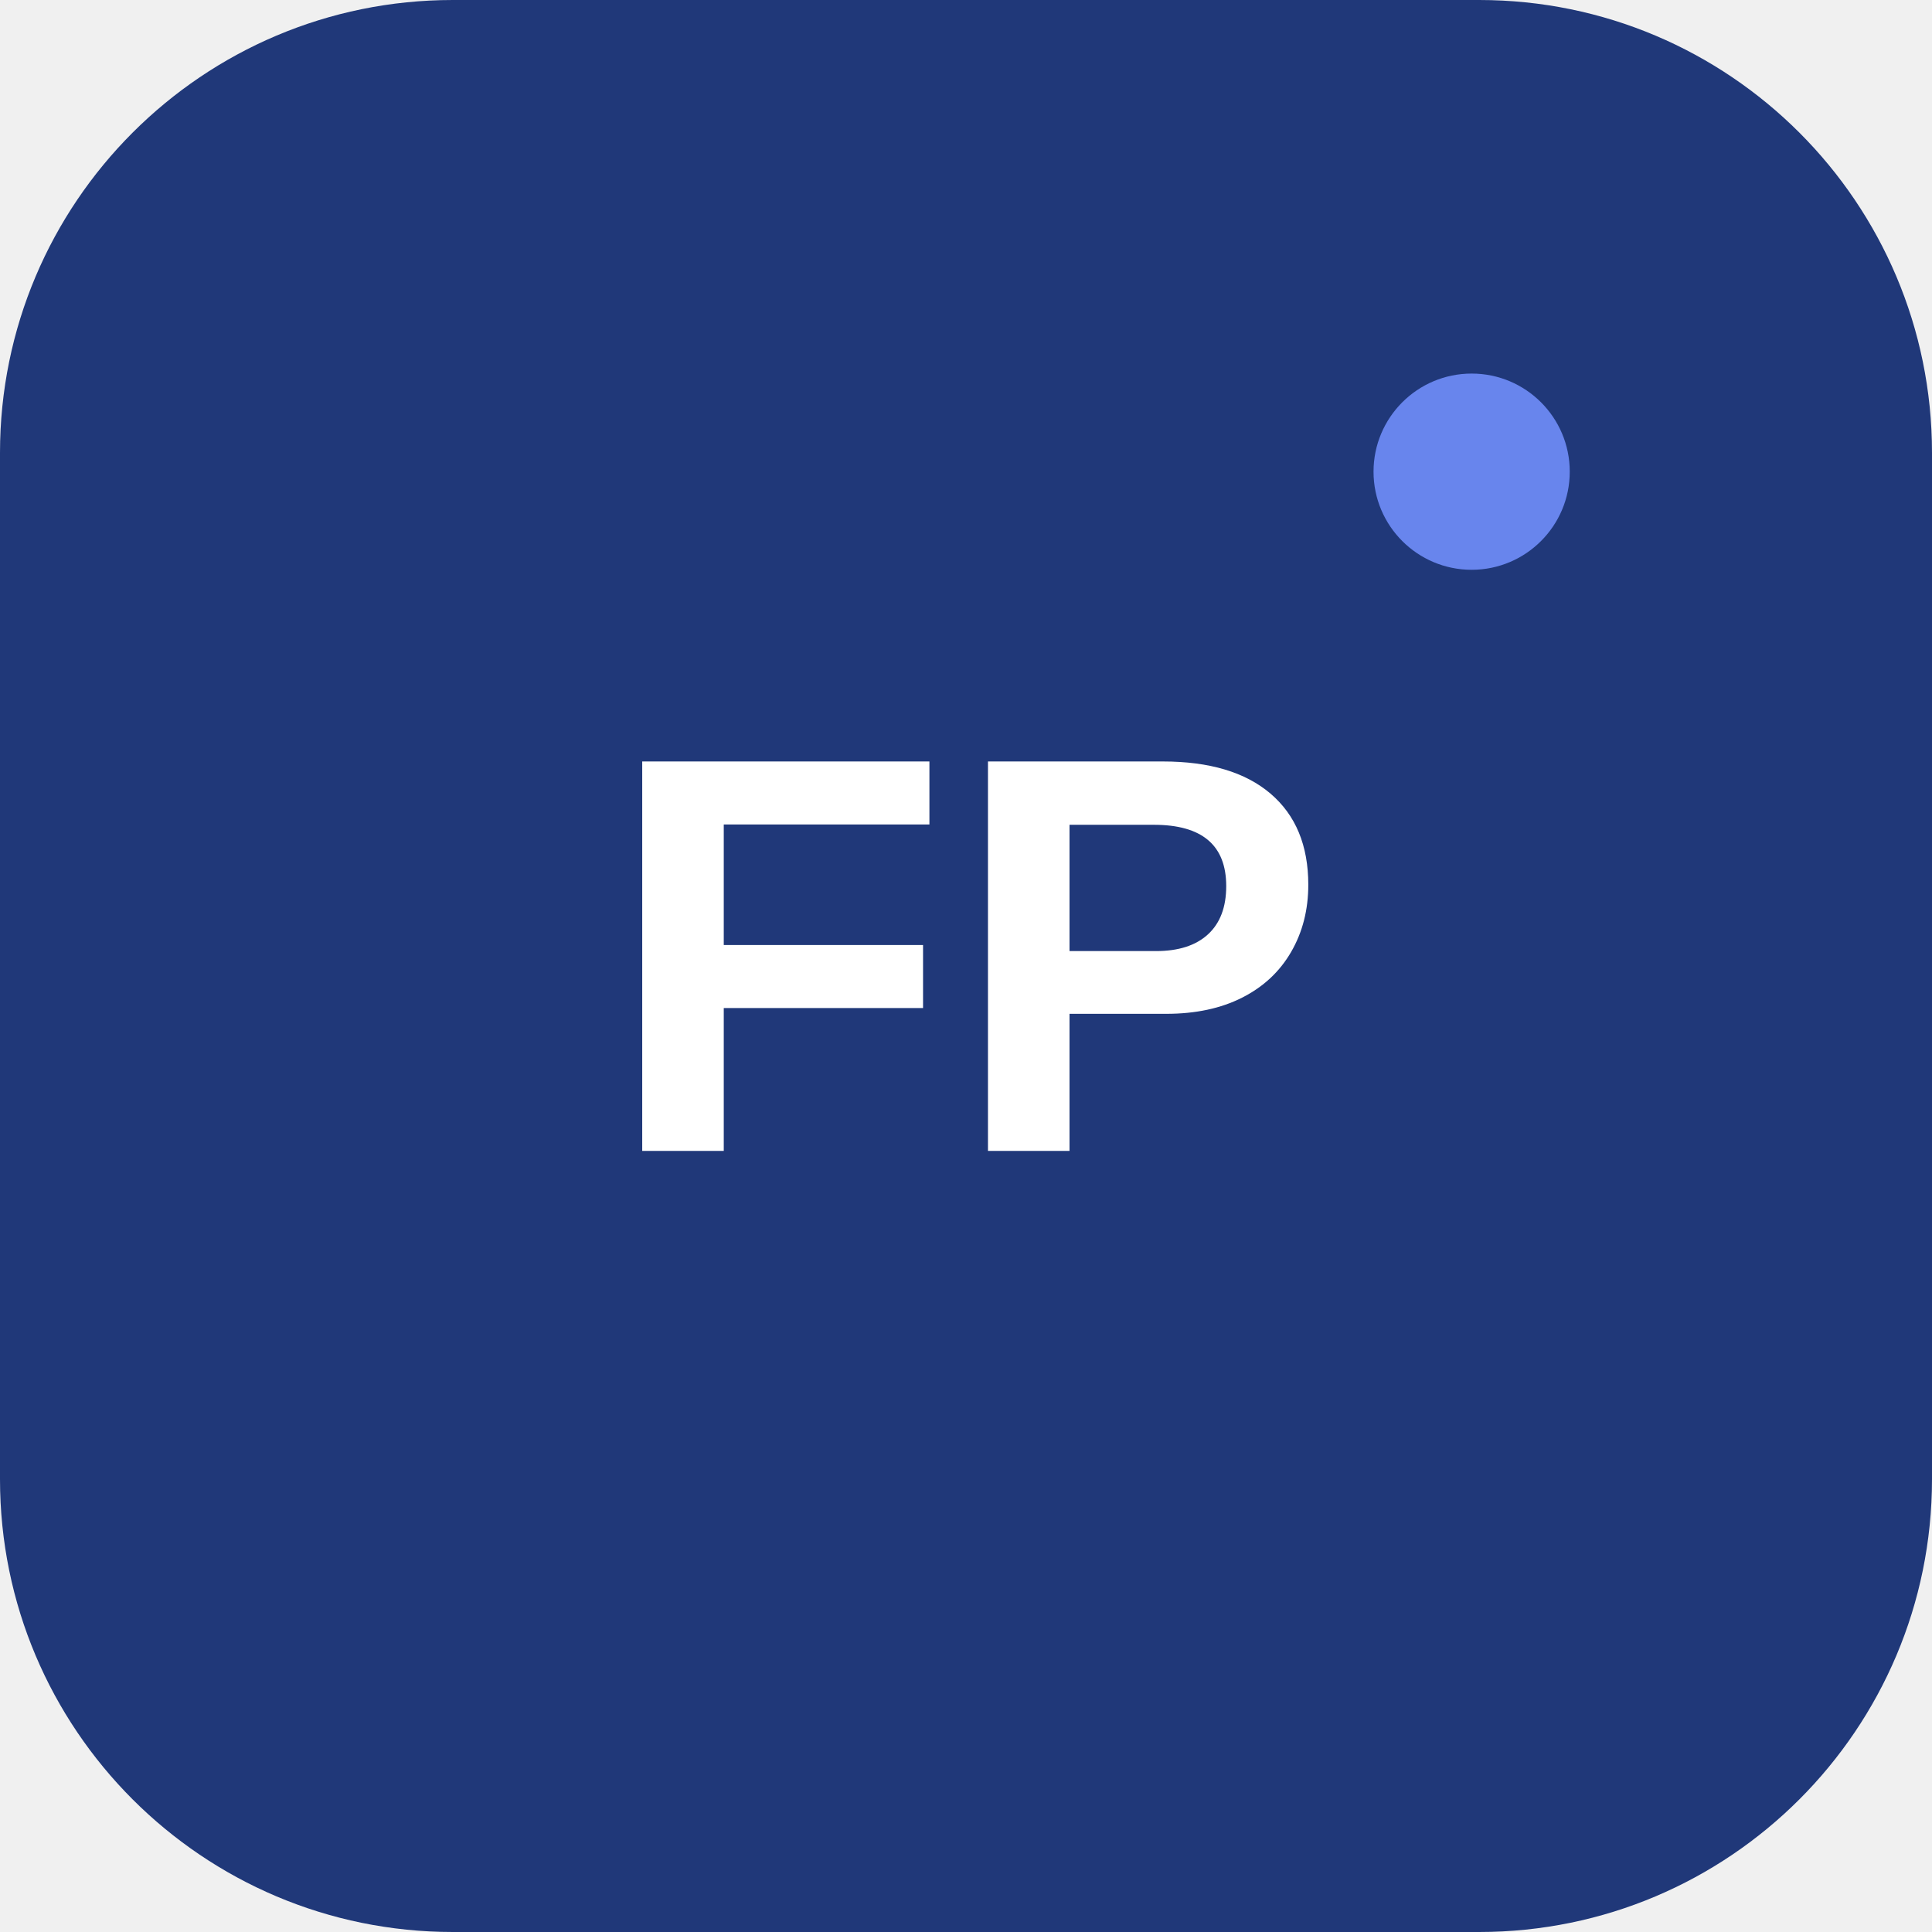
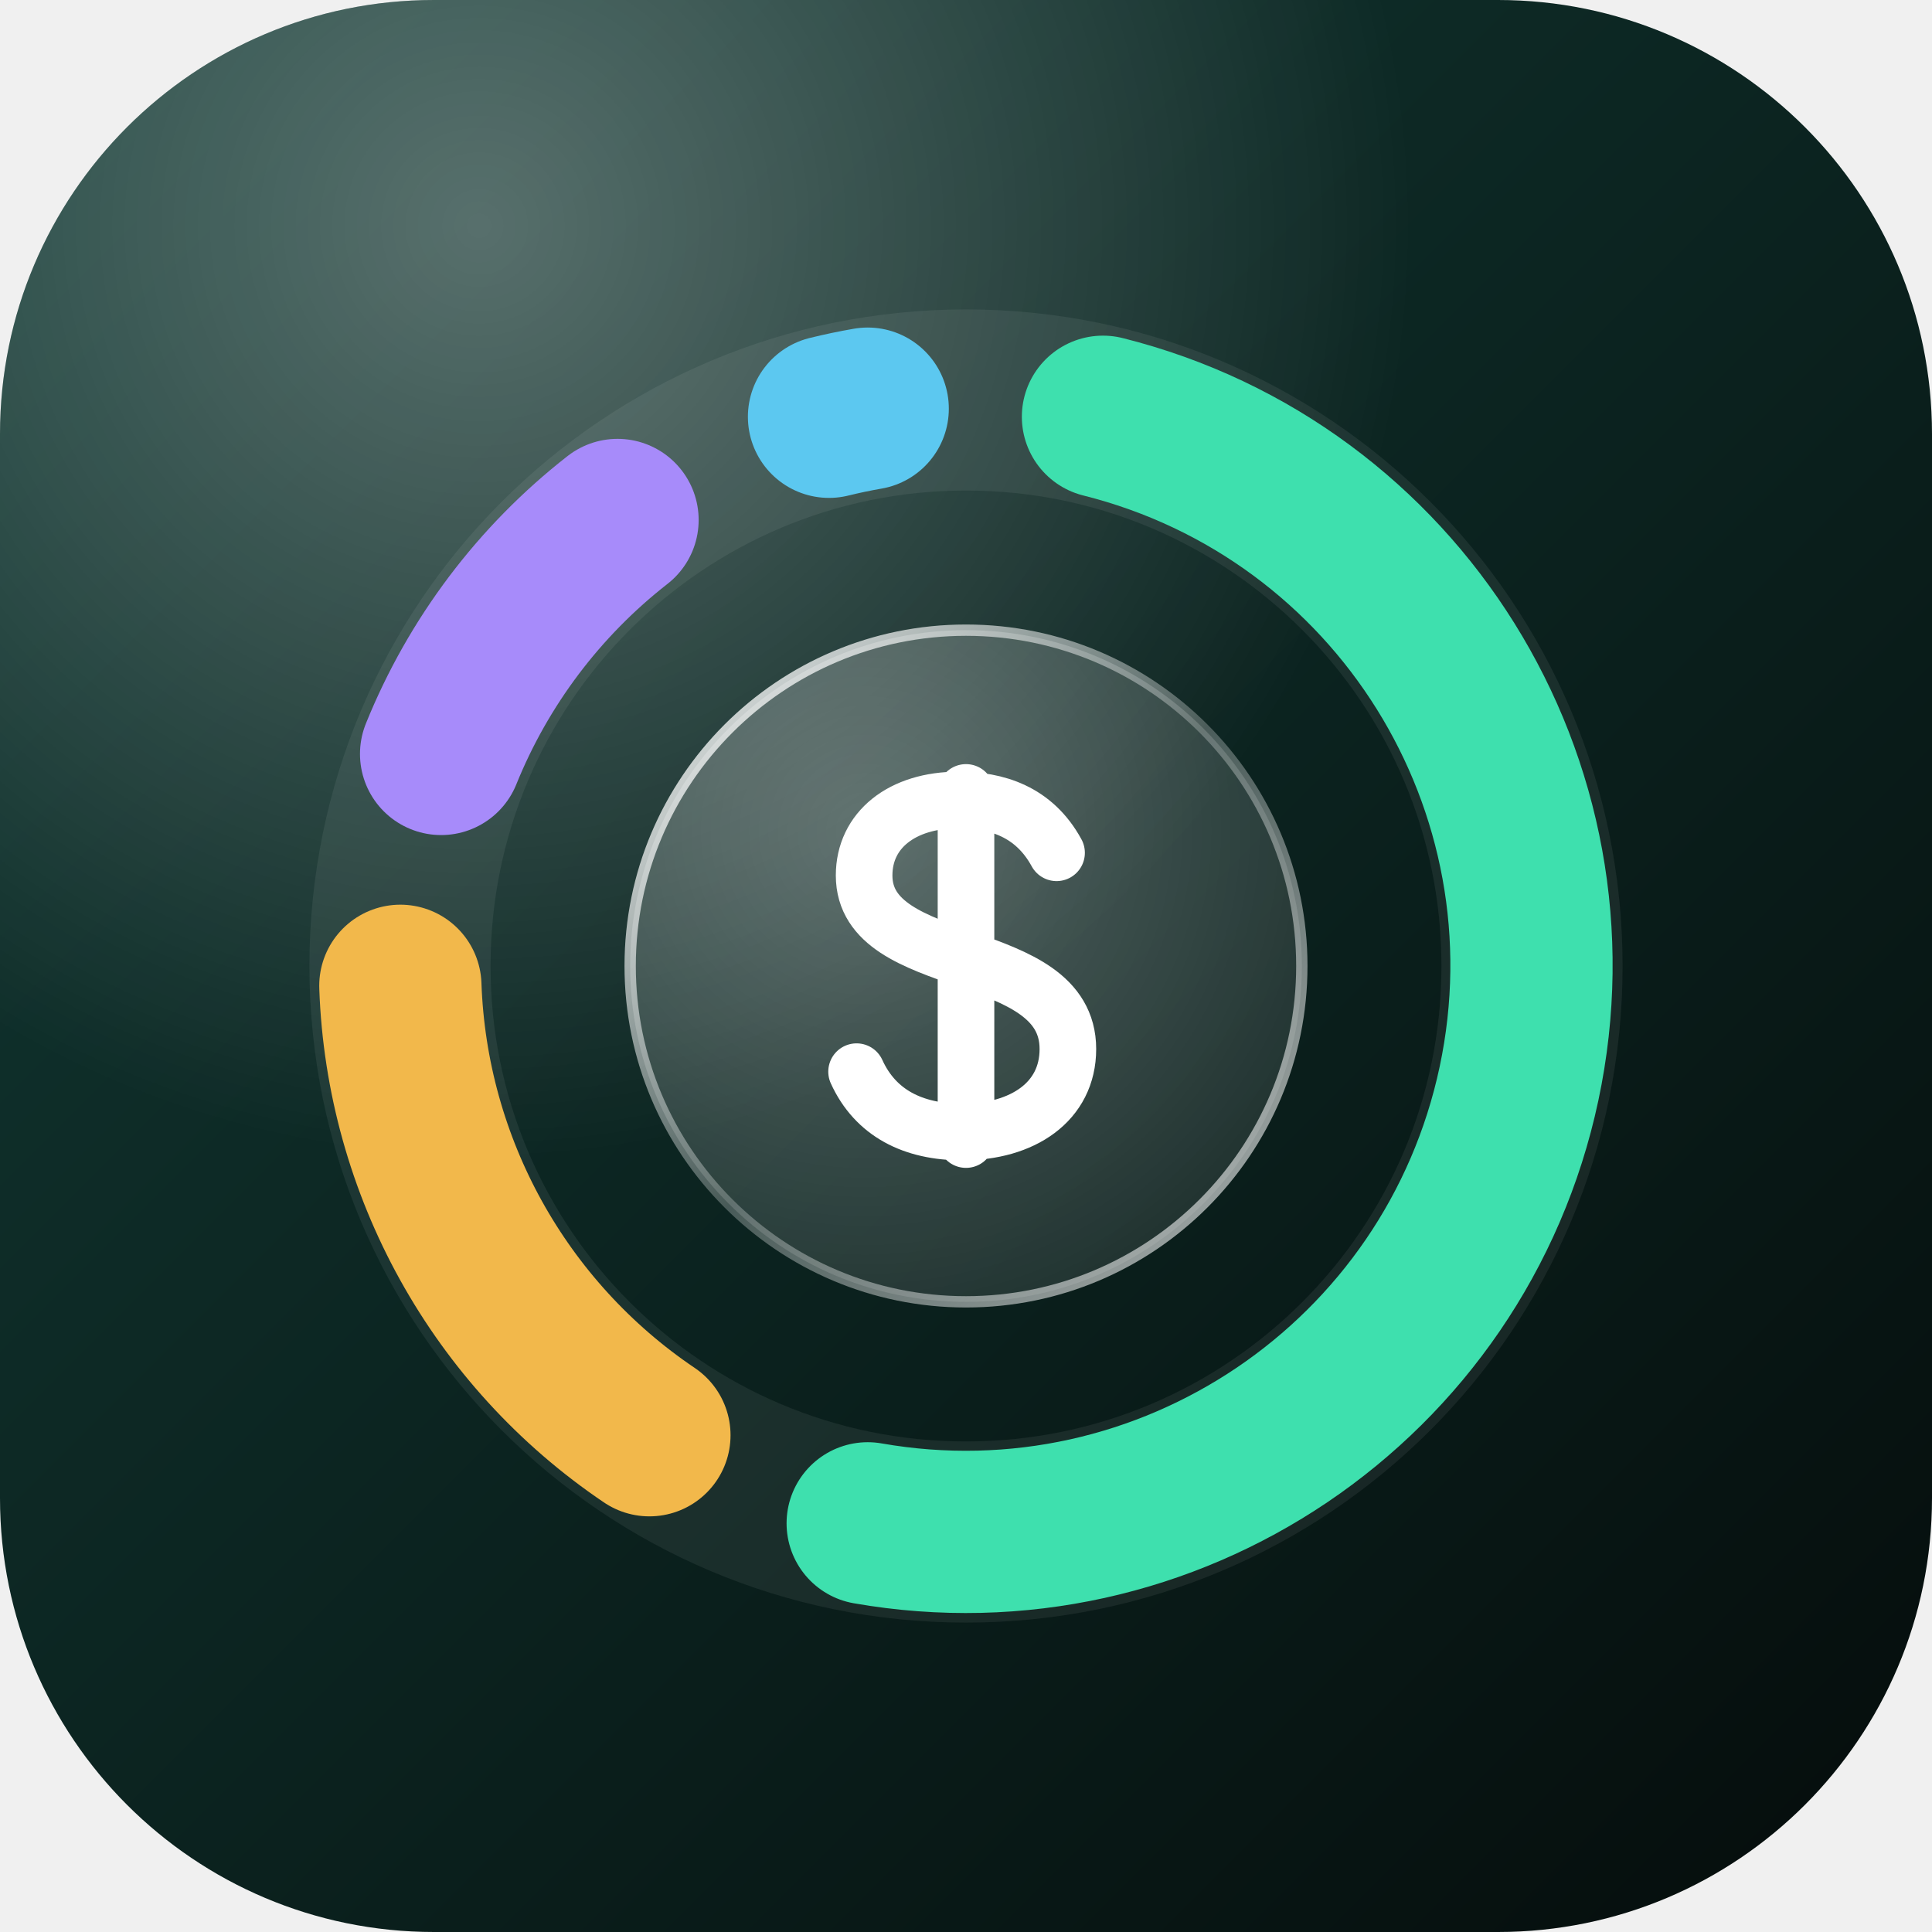
- <svg xmlns="http://www.w3.org/2000/svg" width="512" height="512">
-   <rect width="512" height="512" rx="120" fill="#203879" />
-   <text x="256" y="305" text-anchor="middle" font-family="Arial,sans-serif" font-size="150" font-weight="700" fill="white">FP</text>
-   <circle cx="390" cy="125" r="26" fill="#6885ED" />
+ <svg xmlns="http://www.w3.org/2000/svg" viewBox="0 0 1024 1024" width="1024" height="1024">
+   <defs>
+     <radialGradient id="glow" cx=".25" cy=".12" r=".8">
+       <stop offset="0" stop-color="#fff" stop-opacity=".30" />
+       <stop offset=".6" stop-color="#fff" stop-opacity="0" />
+     </radialGradient>
+     <linearGradient id="rim" x1="0" y1="0" x2="1" y2="1">
+       <stop offset="0" stop-color="#fff" stop-opacity=".95" />
+       <stop offset=".5" stop-color="#fff" stop-opacity=".25" />
+       <stop offset="1" stop-color="#fff" stop-opacity=".7" />
+     </linearGradient>
+     <linearGradient id="bgA" x1="0" y1="0" x2="1" y2="1">
+       <stop offset="0" stop-color="#123B35" />
+       <stop offset="1" stop-color="#050C0B" />
+     </linearGradient>
+     <radialGradient id="coreA" cx=".35" cy=".3" r=".8">
+       <stop offset="0" stop-color="#fff" stop-opacity=".30" />
+       <stop offset="1" stop-color="#fff" stop-opacity=".08" />
+     </radialGradient>
+   </defs>
+   <rect width="1024" height="1024" rx="230" fill="url(#bgA)" />
+   <rect width="1024" height="1024" rx="230" fill="url(#glow)" />
+   <circle cx="512" cy="512" r="300" fill="none" stroke="#fff" stroke-opacity=".07" stroke-width="96" />
+   <path d="M584.6 220.9 A300 300 0 0 1 459.9 807.4" fill="none" stroke="#3EE0AE" stroke-width="86" stroke-linecap="round" />
+   <path d="M344.2 760.7 A300 300 0 0 1 212.2 522.5" fill="none" stroke="#F2B84B" stroke-width="86" stroke-linecap="round" />
+   <path d="M233.8 399.6 A300 300 0 0 1 327.3 275.6" fill="none" stroke="#A78BFA" stroke-width="86" stroke-linecap="round" />
+   <path d="M439.4 220.9 A300 300 0 0 1 459.9 216.6" fill="none" stroke="#5CC8F0" stroke-width="86" stroke-linecap="round" />
+   <circle cx="512" cy="512" r="178" fill="url(#coreA)" stroke="url(#rim)" stroke-width="6" />
+   <path d="M512 420 V604 M560 452 C548 430 528 424 508 424 C478 424 458 440 458 464 C458 516 566 500 566 556 C566 584 542 600 510 600 C484 600 464 590 454 568" fill="none" stroke="#fff" stroke-width="30" stroke-linecap="round" stroke-linejoin="round" />
</svg>
